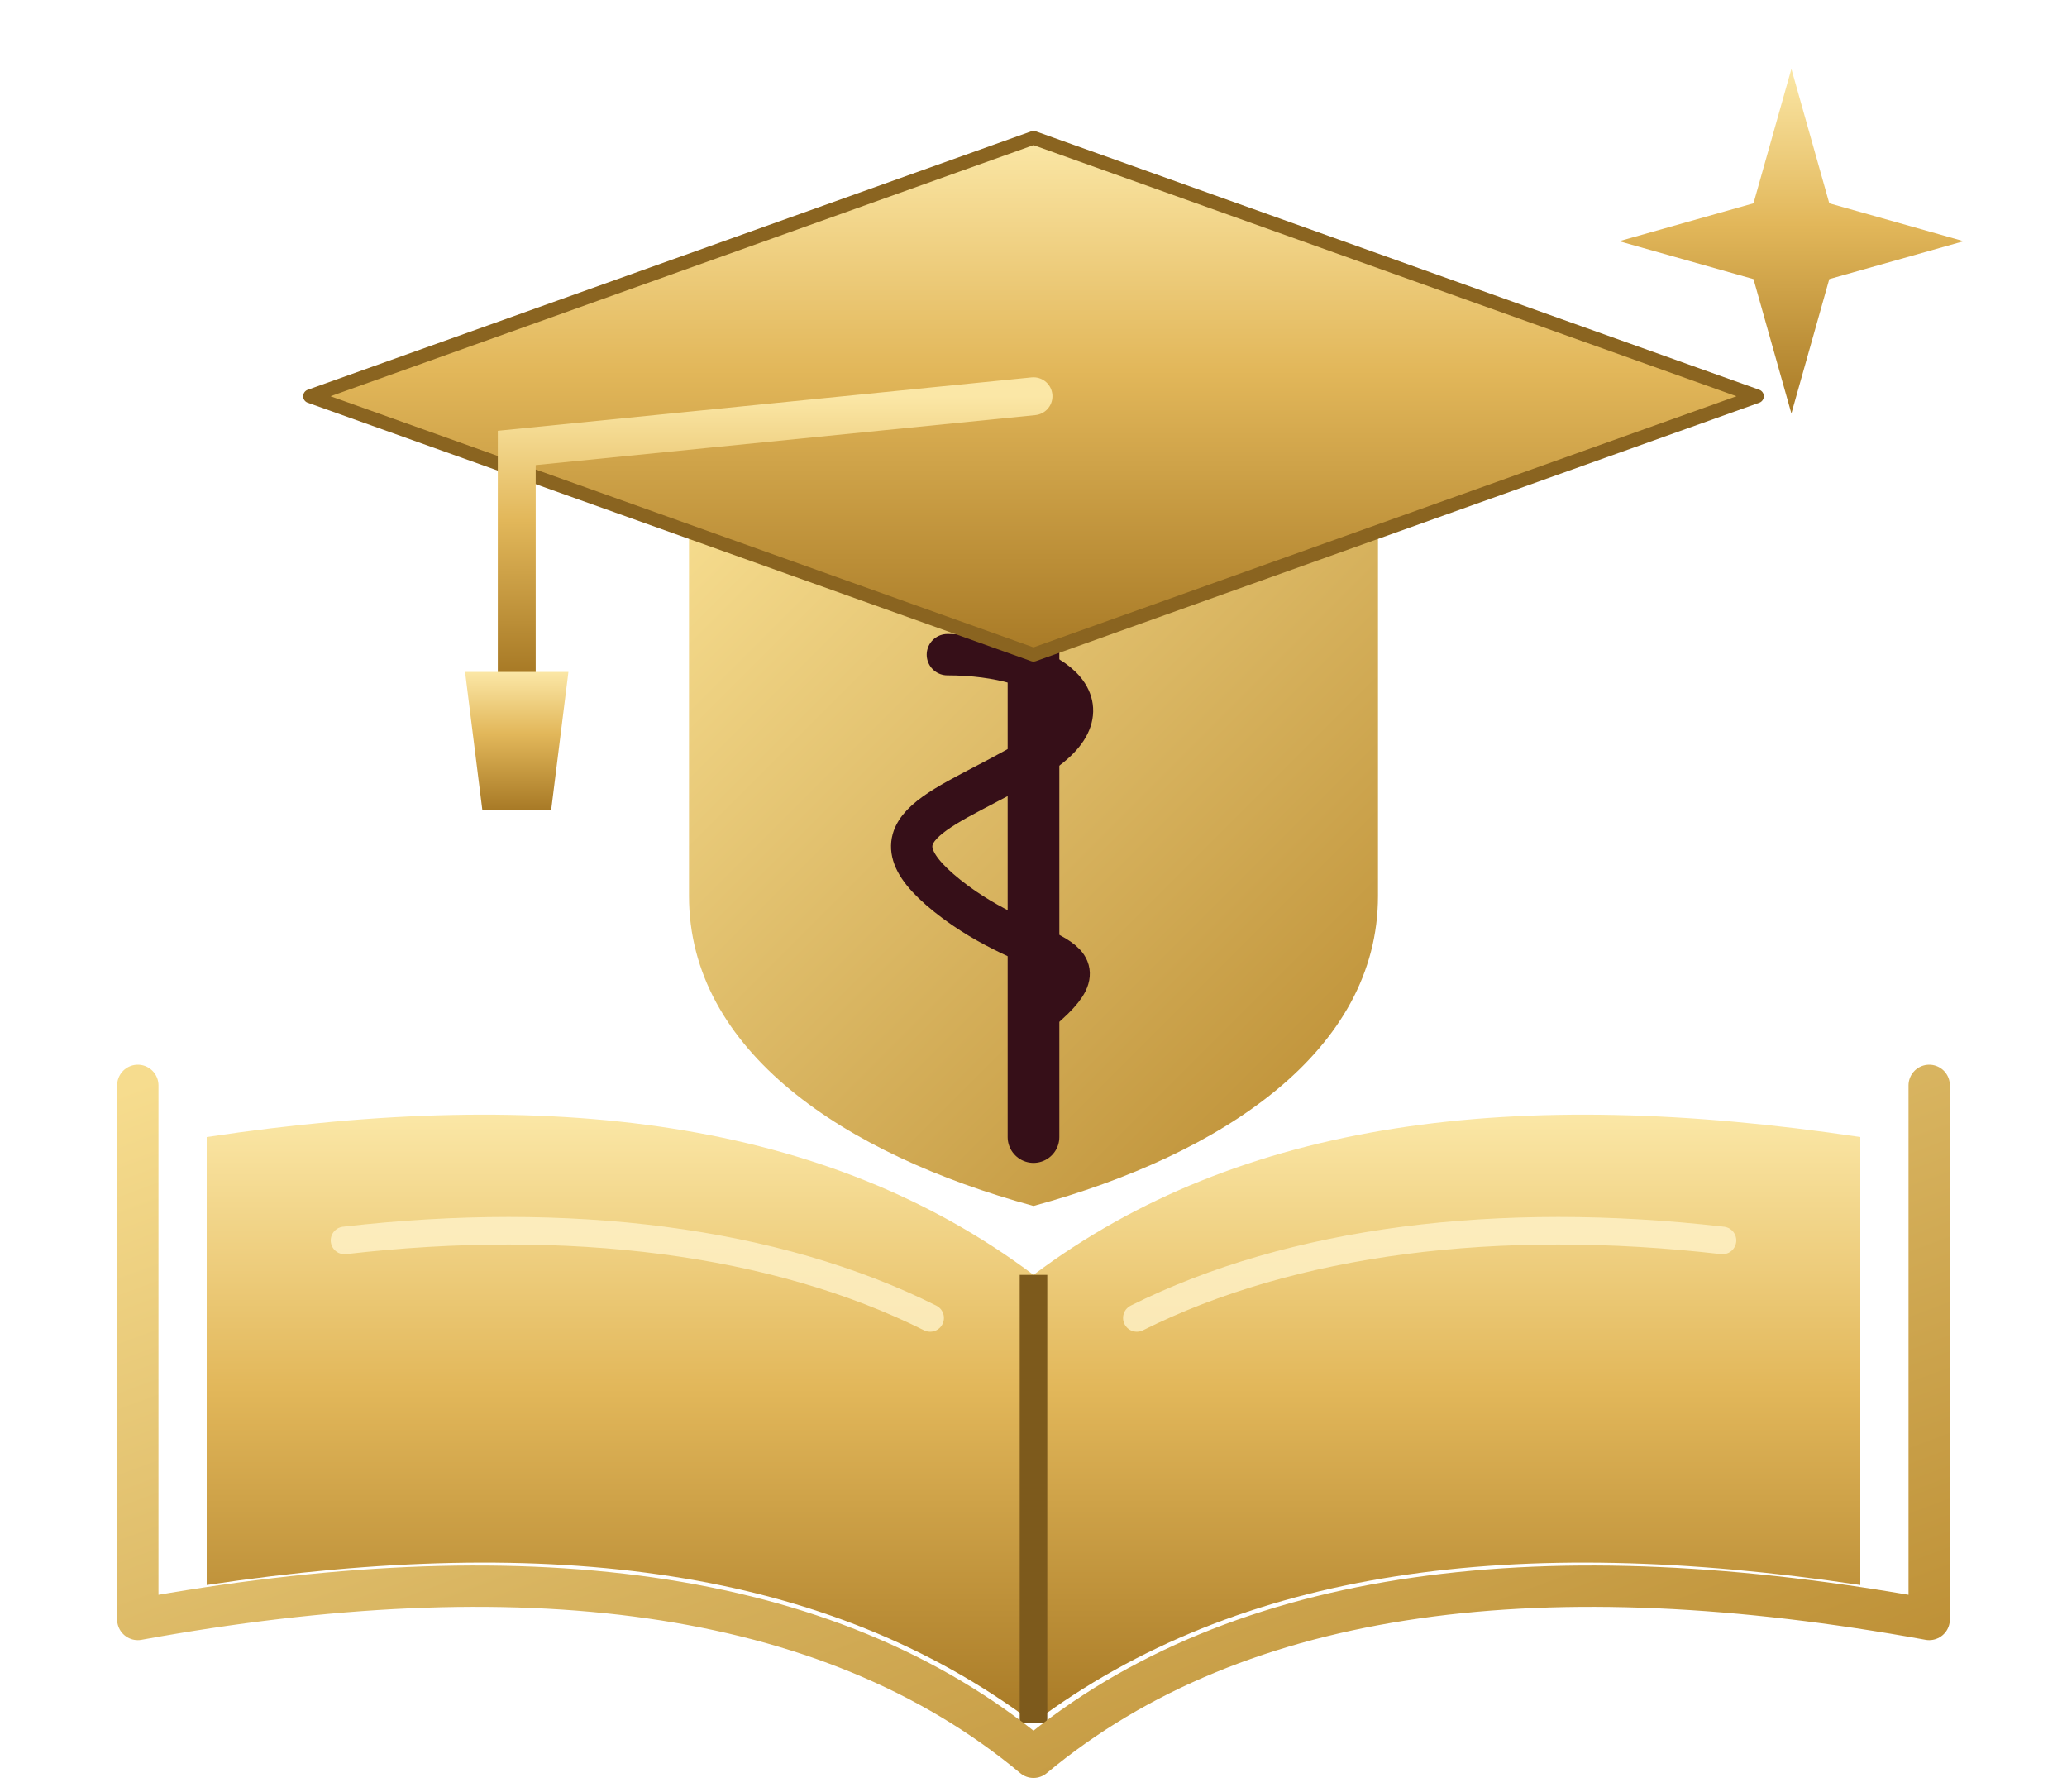
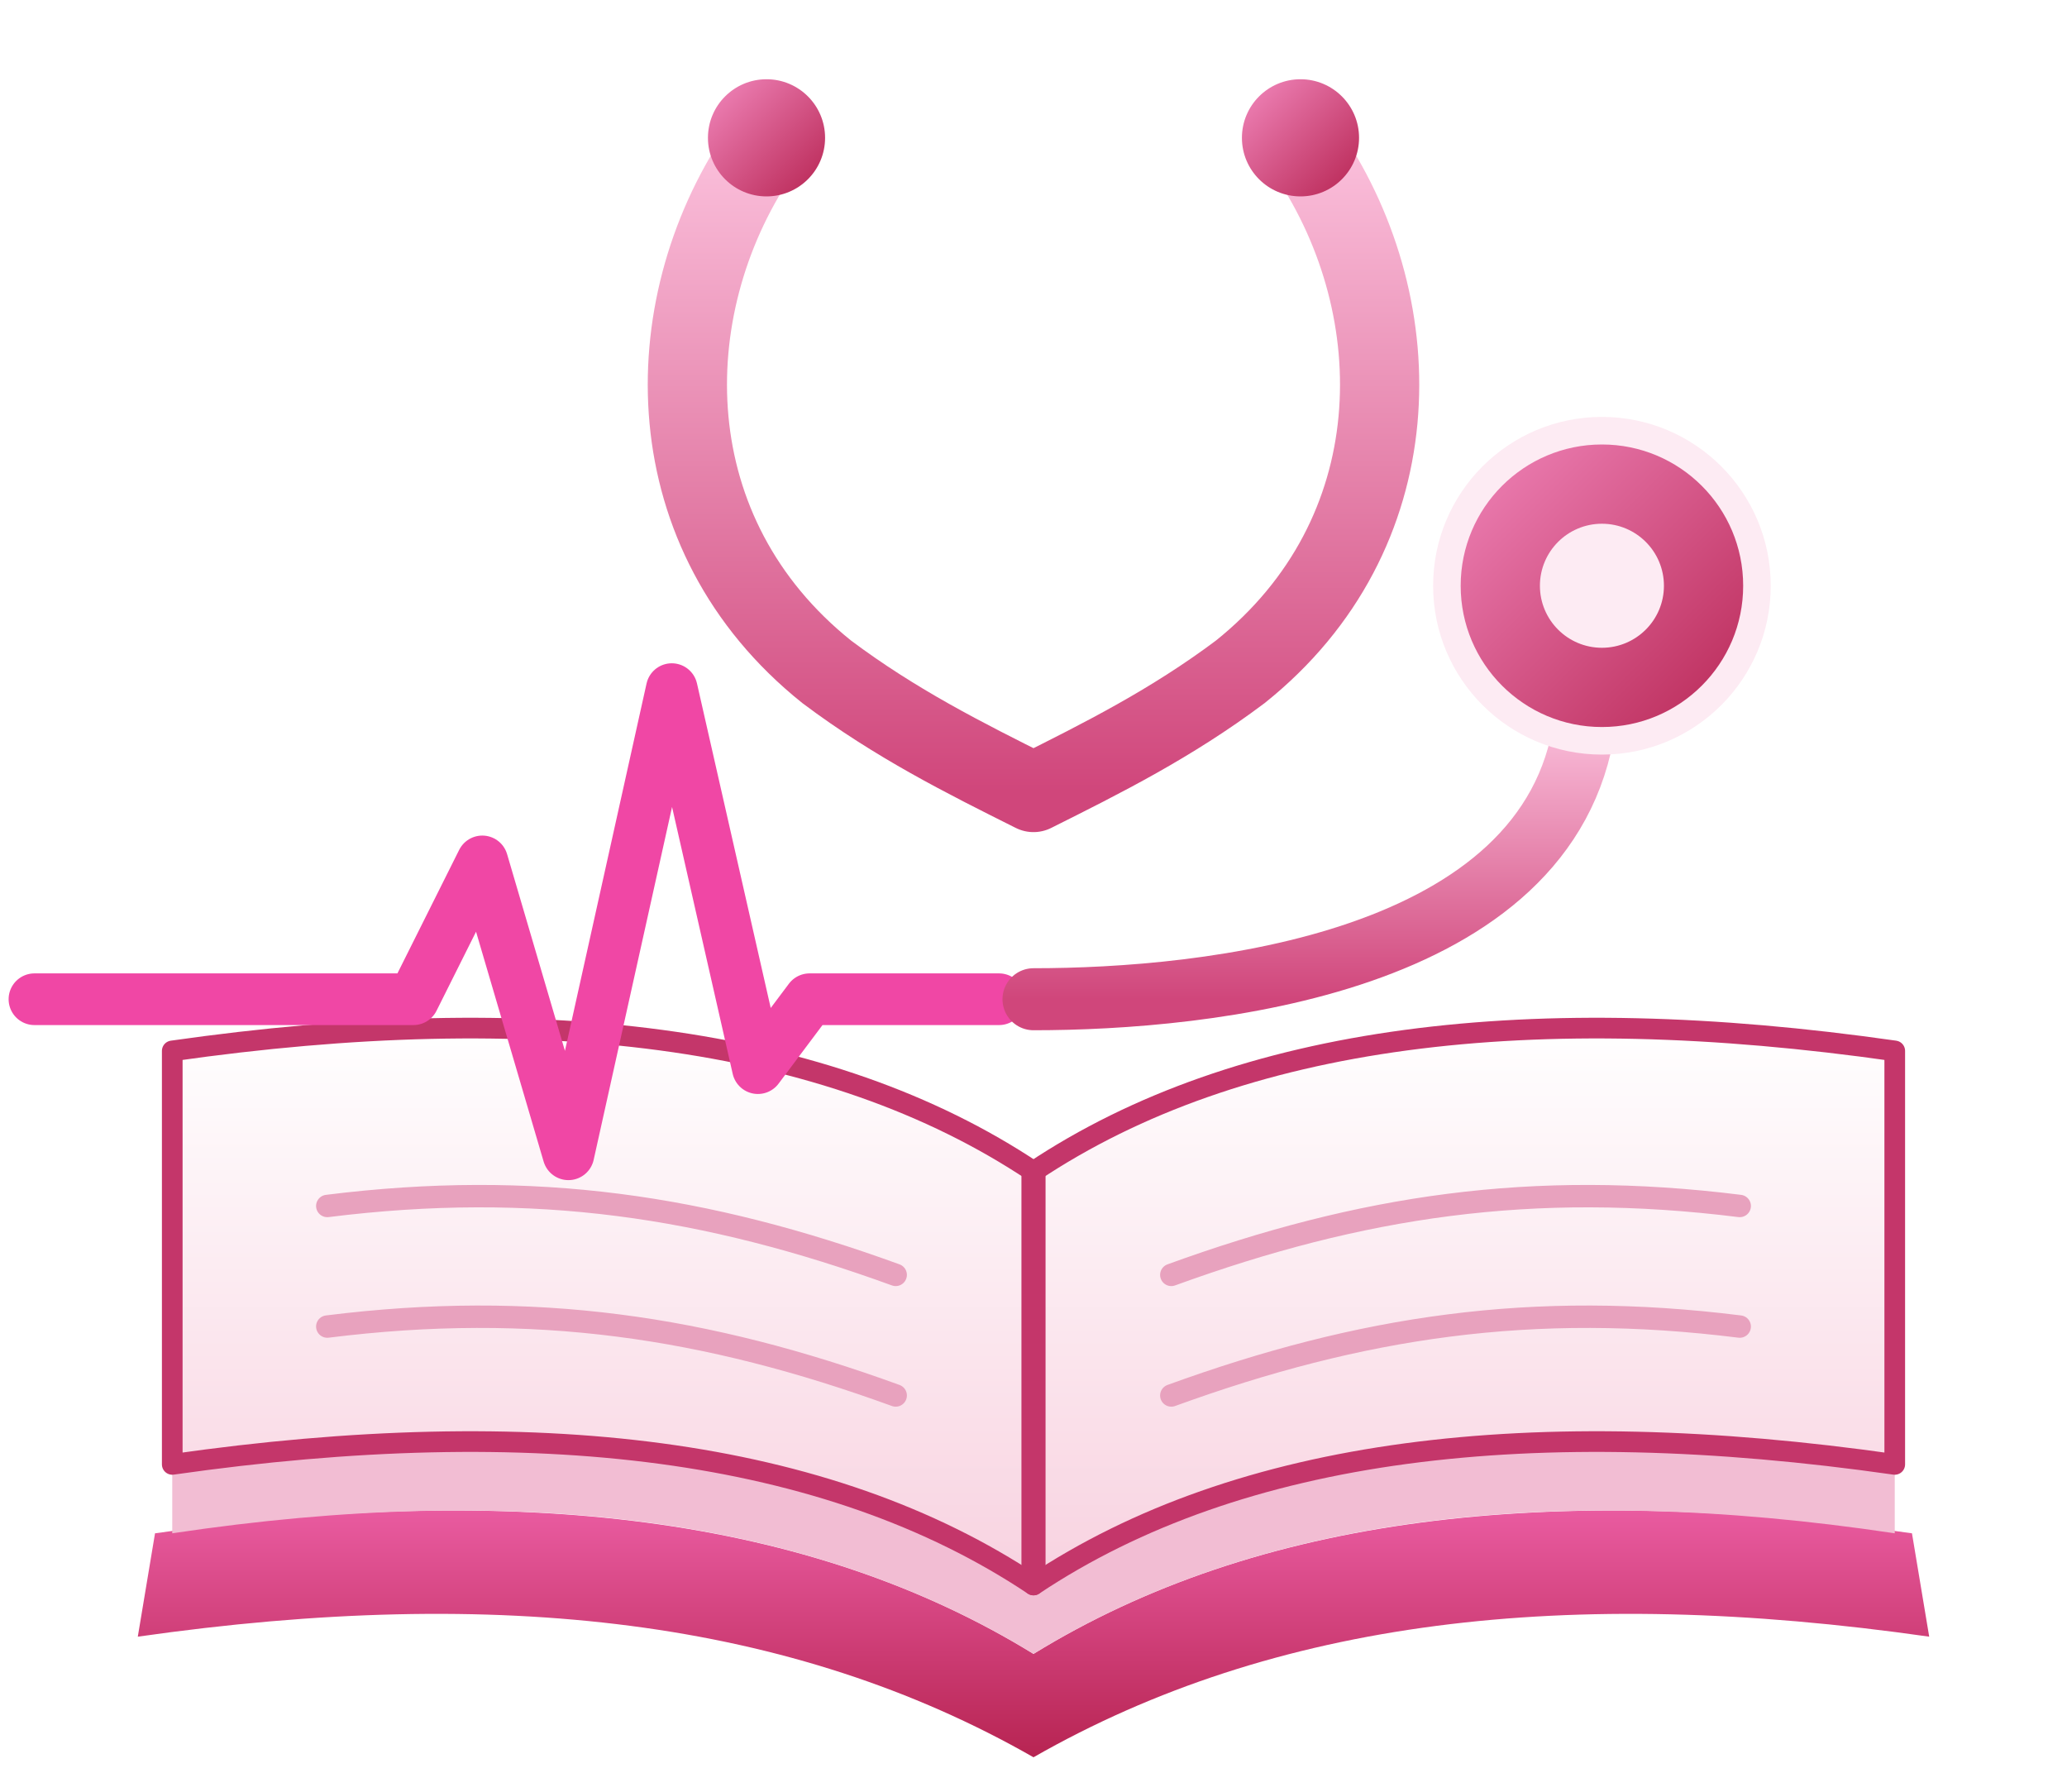
<svg xmlns="http://www.w3.org/2000/svg" viewBox="0 0 120 104">
  <defs>
-     <linearGradient id="g" x1="0" y1="0" x2="0" y2="1">
-       <stop offset="0" stop-color="#fbe7a6" />
-       <stop offset=".45" stop-color="#e2b75a" />
-       <stop offset="1" stop-color="#a87a26" />
+     <linearGradient id="pg" x1="0" y1="0" x2="0" y2="1">
+       <stop offset="0" stop-color="#ffffff" />
+       <stop offset="1" stop-color="#f8d2e0" />
    </linearGradient>
-     <linearGradient id="g2" x1="0" y1="0" x2="1" y2="1">
-       <stop offset="0" stop-color="#f6dc8e" />
-       <stop offset="1" stop-color="#b98a2f" />
+     <linearGradient id="cv" x1="0" y1="0" x2="0" y2="1">
+       <stop offset="0" stop-color="#e95ba0" />
+       <stop offset="1" stop-color="#b72452" />
+     </linearGradient>
+     <linearGradient id="tb" x1="0" y1="0" x2="0" y2="1">
+       <stop offset="0" stop-color="#fabeda" />
+       <stop offset="1" stop-color="#d0467b" />
+     </linearGradient>
+     <linearGradient id="cp" x1="0" y1="0" x2="1" y2="1">
+       <stop offset="0" stop-color="#f288bd" />
+       <stop offset="1" stop-color="#b72452" />
    </linearGradient>
  </defs>
-   <path d="M104 4l2.2 7.8L114 14l-7.8 2.2L104 24l-2.2-7.8L94 14l7.8-2.2z" fill="url(#g)" />
-   <path d="M40 30h40v22c0 9-9 15-20 18-11-3-20-9-20-18z" fill="url(#g2)" />
-   <path d="M60 32v34" stroke="#360f18" stroke-width="3" stroke-linecap="round" />
-   <path d="M55 38c6 0 10 3 5 6s-10 4-5 8 10 3 5 7" fill="none" stroke="#360f18" stroke-width="2.4" stroke-linecap="round" />
-   <circle cx="60" cy="33" r="2.6" fill="#360f18" />
-   <path d="M60 8l42 15-42 15-42-15z" fill="url(#g)" stroke="#8a6420" stroke-width=".8" stroke-linejoin="round" />
-   <path d="M60 23l-30 3v13" fill="none" stroke="url(#g)" stroke-width="2.2" stroke-linecap="round" />
-   <path d="M27 39h6l-1 8h-4z" fill="url(#g)" />
-   <path d="M60 74c-12-9-28-11-48-8V92c20-3 36-1 48 8z" fill="url(#g)" />
-   <path d="M60 74c12-9 28-11 48-8V92c-20-3-36-1-48 8z" fill="url(#g)" />
-   <path d="M60 74v26" stroke="#7d5a1c" stroke-width="1.6" />
-   <path d="M20 72c13-1.5 25 0 34 4.5M66 76.5c9-4.5 21-6 34-4.5" fill="none" stroke="#fff3c9" stroke-width="1.6" stroke-linecap="round" opacity=".8" />
-   <path d="M8 63v31c22-4 40-2 52 8 12-10 30-12 52-8V63" fill="none" stroke="url(#g2)" stroke-width="2.4" stroke-linecap="round" stroke-linejoin="round" />
+   <path d="M60 96c-13-8-30-10-51-7l-1 6c21-3 38-1 52 7 14-8 31-10 52-7l-1-6c-21-3-38-1-51 7z" fill="url(#cv)" />
+   <path d="M60 92c-13-8-30-10-50-7v4c20-3 37-1 50 7 13-8 30-10 50-7v-4c-20-3-37-1-50 7z" fill="#f2bdd3" />
+   <path d="M60 68c-12-8-29-10-50-7v24c21-3 38-1 50 7z" fill="url(#pg)" stroke="#c4366a" stroke-width="1.2" stroke-linejoin="round" />
+   <path d="M60 68c12-8 29-10 50-7v24c-21-3-38-1-50 7z" fill="url(#pg)" stroke="#c4366a" stroke-width="1.2" stroke-linejoin="round" />
+   <path d="M60 68v24" stroke="#c4366a" stroke-width="1.4" />
+   <path d="M19 70c12-1.5 22 0 33 4M19 77c12-1.5 22 0 33 4M68 74c11-4 21-5.5 33-4M68 81c11-4 21-5.5 33-4" fill="none" stroke="#e8a2be" stroke-width="1.3" stroke-linecap="round" />
+   <path d="M2 58h22l4-8 5 17 6-27 5 22 3-4h11" fill="none" stroke="#f047a5" stroke-width="3" stroke-linecap="round" stroke-linejoin="round" />
+   <path d="M44 9c-6 9-6 22 4 30 4 3 8 5 12 7M76 9c6 9 6 22-4 30-4 3-8 5-12 7" fill="none" stroke="url(#tb)" stroke-width="4.6" stroke-linecap="round" />
+   <path d="M60 46v22" stroke="url(#tb)" stroke-width="4.6" stroke-linecap="round" />
+   <path d="M60 58c10 0 30-2 32-16" fill="none" stroke="url(#tb)" stroke-width="3.6" stroke-linecap="round" />
+   <circle cx="44.5" cy="8" r="3.4" fill="url(#cp)" />
+   <circle cx="75.5" cy="8" r="3.4" fill="url(#cp)" />
+   <circle cx="93" cy="34" r="9" fill="url(#cp)" stroke="#fdebf3" stroke-width="1.6" />
+   <circle cx="93" cy="34" r="3.6" fill="#fdebf3" />
</svg>
